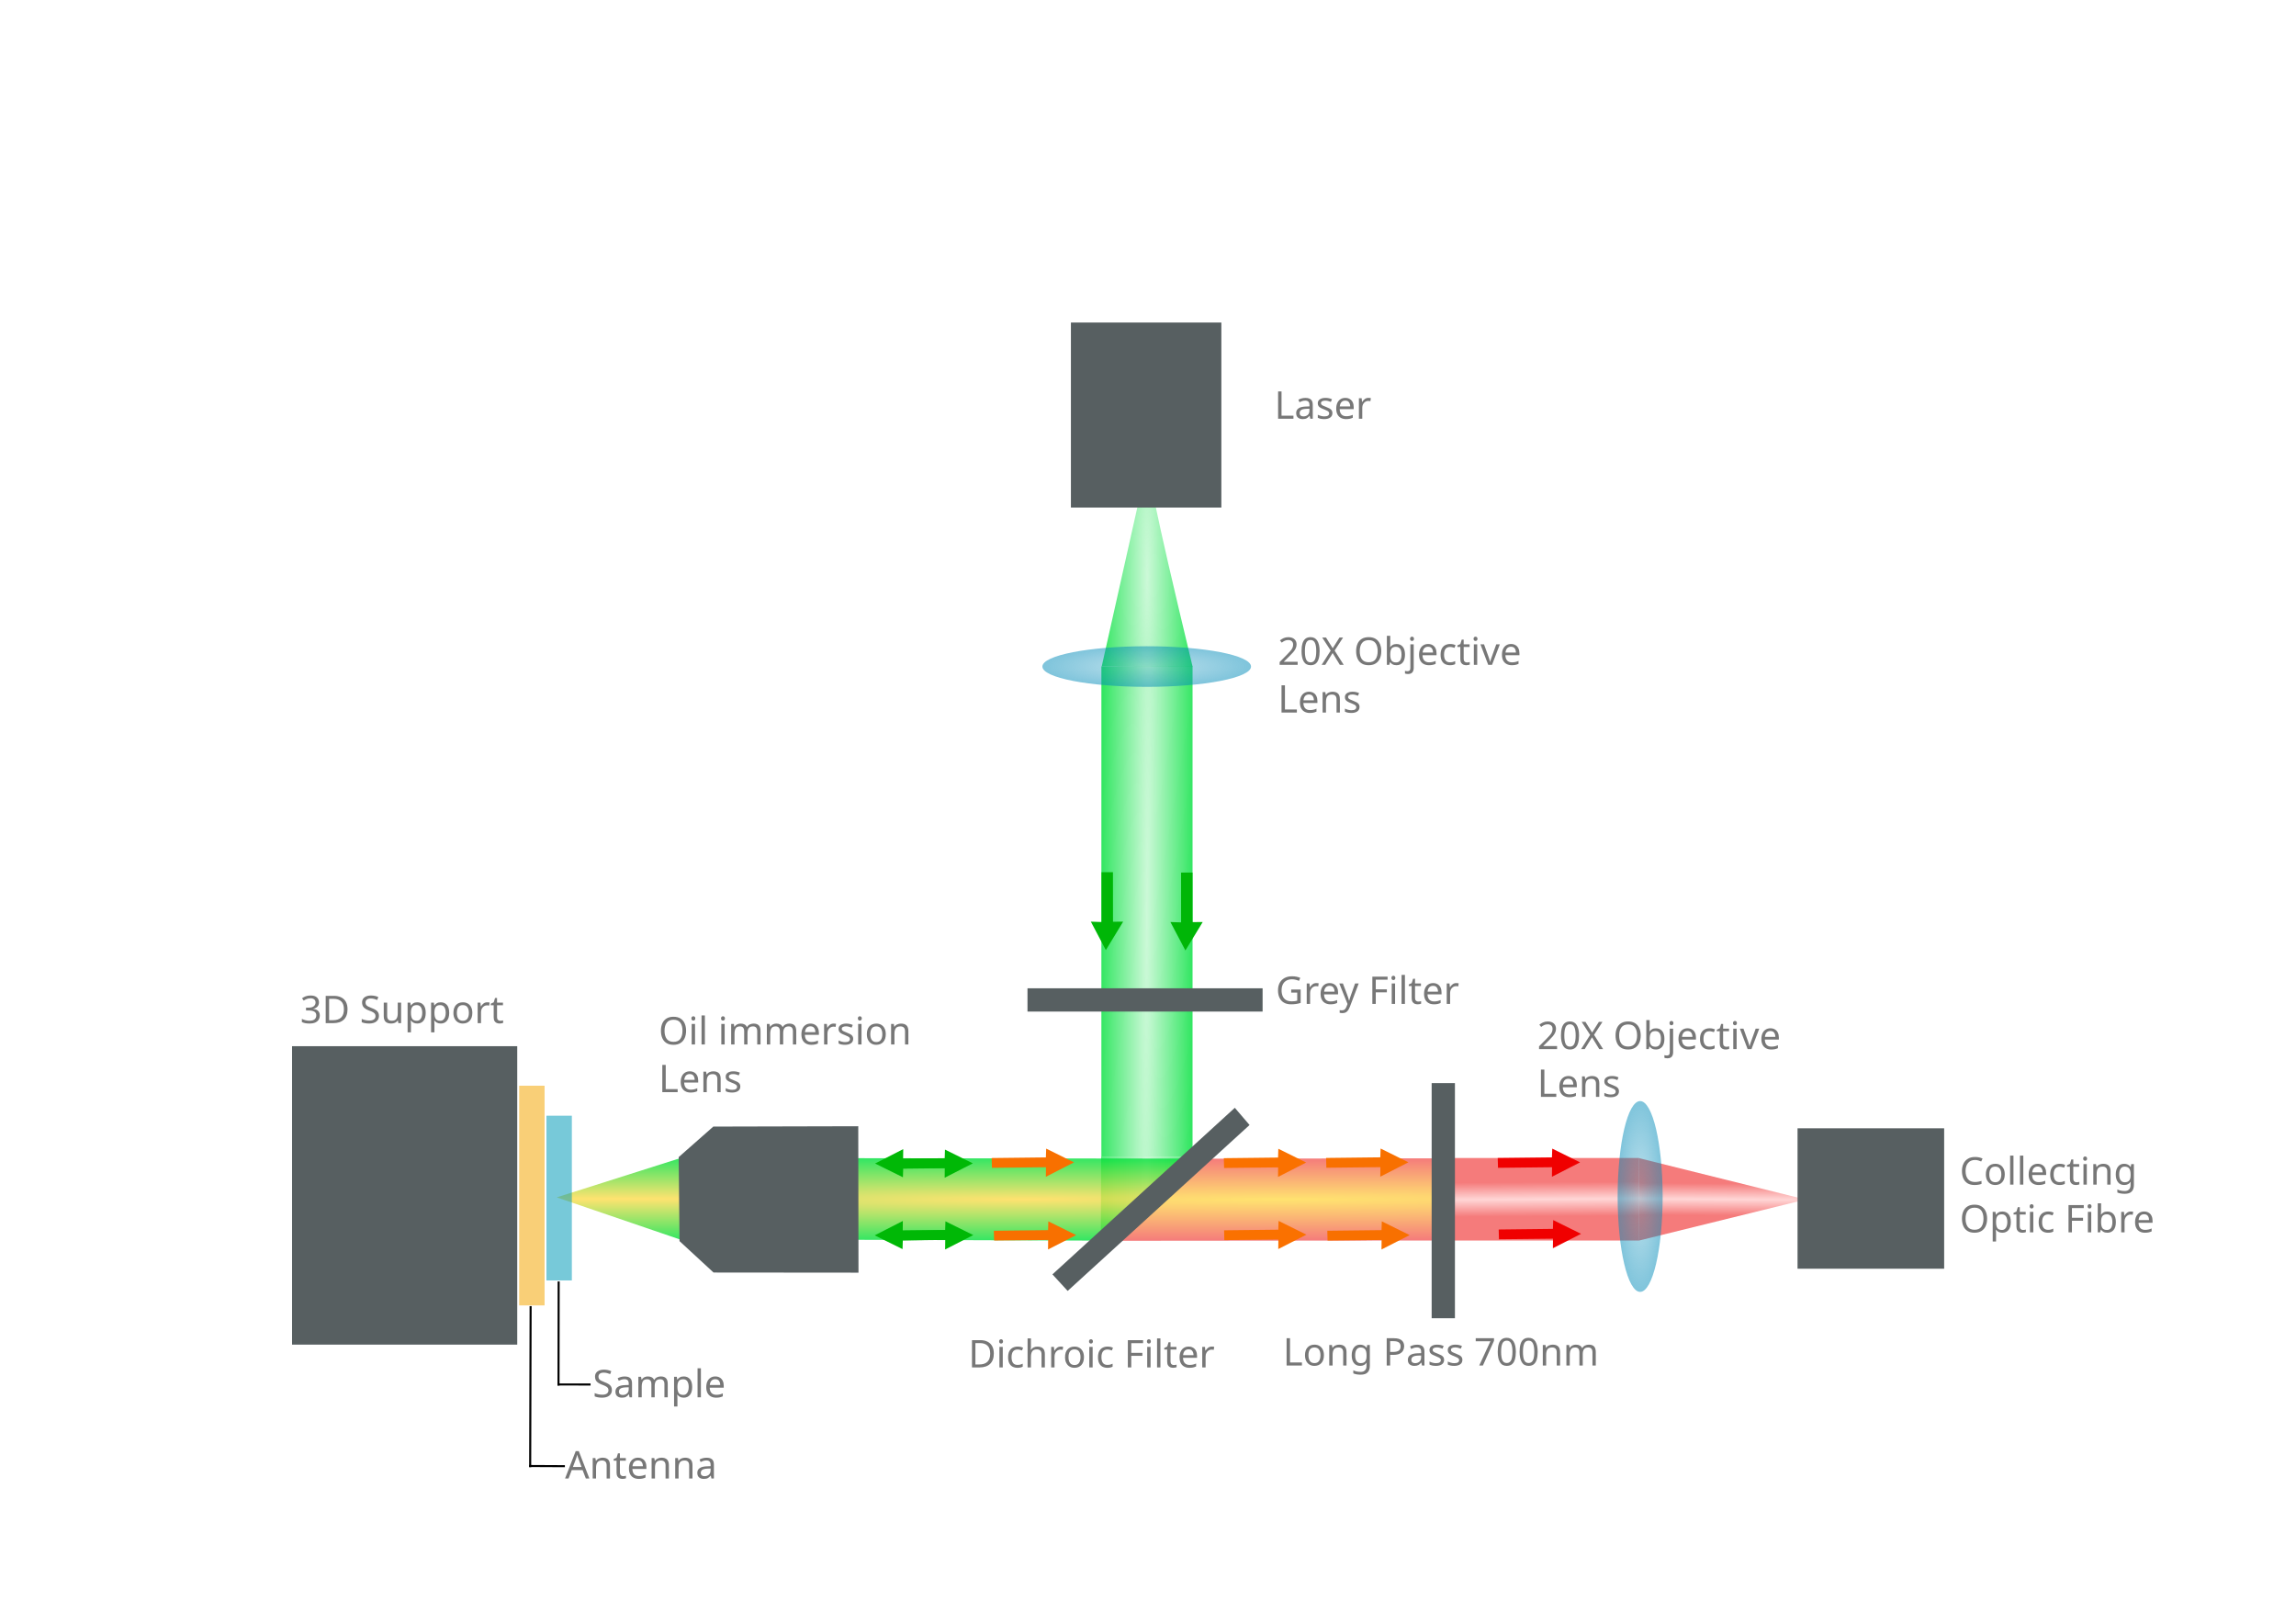
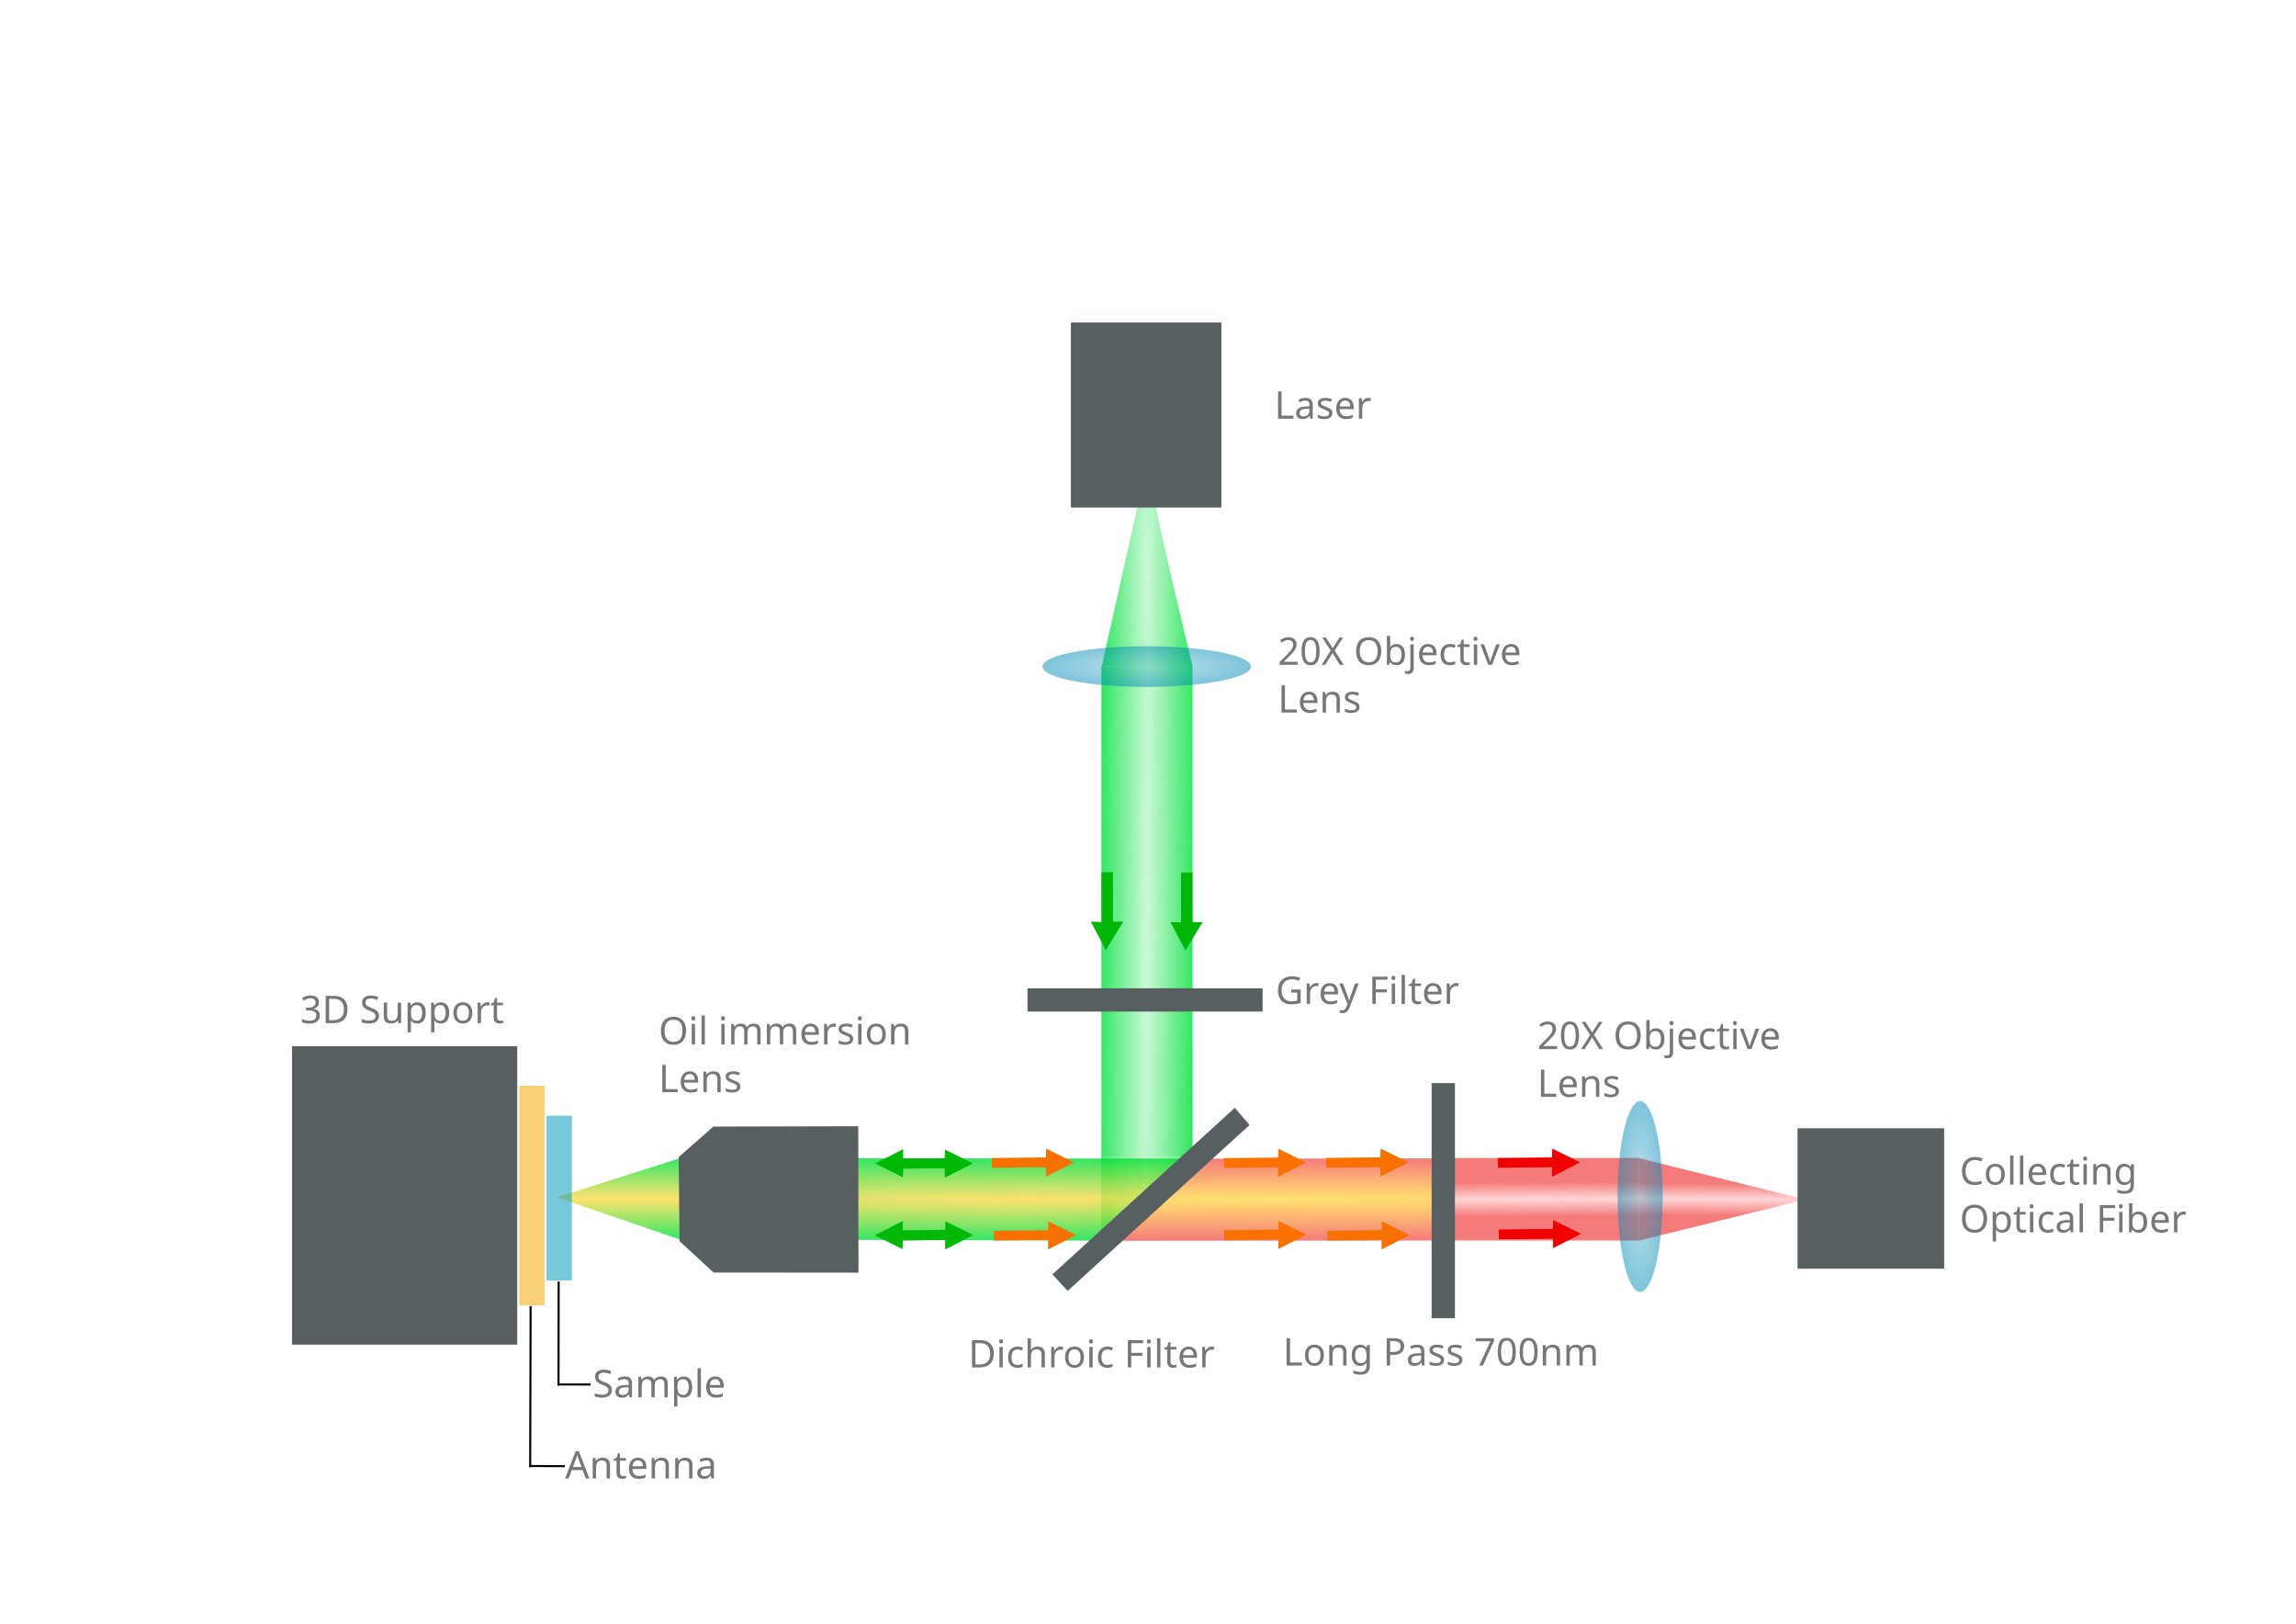
<svg xmlns="http://www.w3.org/2000/svg" xmlns:xlink="http://www.w3.org/1999/xlink" width="297mm" height="210mm" viewBox="0 0 1122.52 793.701" version="1.1" id="svg5" xml:space="preserve">
  <defs id="defs2">
    <linearGradient id="linearGradient142425">
      <stop style="stop-color:#ffdb4c;stop-opacity:0.8;" offset="0" id="stop142421" />
      <stop style="stop-color:#f25a5a;stop-opacity:0.8;" offset="1" id="stop142423" />
    </linearGradient>
    <linearGradient id="linearGradient142291">
      <stop style="stop-color:#ffdb4c;stop-opacity:0.8;" offset="0" id="stop142287" />
      <stop style="stop-color:#00e03c;stop-opacity:0.8;" offset="1" id="stop142289" />
    </linearGradient>
    <linearGradient id="linearGradient7463">
      <stop style="stop-color:#008ab8;stop-opacity:0.25;" offset="0" id="stop7459" />
      <stop style="stop-color:#008ab8;stop-opacity:0.5;" offset="1" id="stop7461" />
    </linearGradient>
    <linearGradient id="linearGradient7401">
      <stop style="stop-color:#008ab8;stop-opacity:0.252;" offset="0" id="stop7397" />
      <stop style="stop-color:#008ab8;stop-opacity:0.503;" offset="1" id="stop7399" />
    </linearGradient>
    <linearGradient id="linearGradient1338">
      <stop style="stop-color:#ffcccc;stop-opacity:0.8;" offset="0" id="stop1334" />
      <stop style="stop-color:#f25a5a;stop-opacity:0.8;" offset="1" id="stop1336" />
    </linearGradient>
    <linearGradient id="linearGradient1328">
      <stop style="stop-color:#ffcccc;stop-opacity:0.8;" offset="0" id="stop1324" />
      <stop style="stop-color:#f25a5a;stop-opacity:0.8;" offset="1" id="stop1326" />
    </linearGradient>
    <linearGradient id="linearGradient1316">
      <stop style="stop-color:#00e03b;stop-opacity:0.2;" offset="0" id="stop1312" />
      <stop style="stop-color:#00e03b;stop-opacity:0.8;" offset="1" id="stop1314" />
    </linearGradient>
    <linearGradient id="linearGradient1306">
      <stop style="stop-color:#ffdc4c;stop-opacity:0.8;" offset="0" id="stop1302" />
      <stop style="stop-color:#00e03b;stop-opacity:0.8;" offset="1" id="stop1304" />
    </linearGradient>
    <linearGradient id="linearGradient1094">
      <stop style="stop-color:#00e03b;stop-opacity:0.2;" offset="0" id="stop1090" />
      <stop style="stop-color:#00e03b;stop-opacity:0.8;" offset="1" id="stop1092" />
    </linearGradient>
    <linearGradient id="linearGradient1031">
      <stop style="stop-color:#00e03b;stop-opacity:0.2;" offset="0" id="stop1027" />
      <stop style="stop-color:#00e03b;stop-opacity:0.8;" offset="1" id="stop1029" />
    </linearGradient>
    <radialGradient xlink:href="#linearGradient1031" id="radialGradient1035" cx="589.023" cy="433.236" fx="589.023" fy="433.236" r="22.284" gradientTransform="matrix(0.9999825,0.006138,-0.2894306,50.80317,-1024.374,-22458.946)" gradientUnits="userSpaceOnUse" />
    <radialGradient xlink:href="#linearGradient1094" id="radialGradient1096" cx="589.163" cy="297.174" fx="589.163" fy="297.174" r="22.4" gradientTransform="matrix(-0.08175472,46.18989,-1.212048,-0.00214526,968.9517,-26626.762)" gradientUnits="userSpaceOnUse" />
    <radialGradient xlink:href="#linearGradient1306" id="radialGradient1308" cx="846.855" cy="295.381" fx="846.855" fy="295.381" r="29.752" gradientTransform="matrix(-47.81194,-0.0156716,2.0187835e-4,-0.6720537,40792.297,797.8414)" gradientUnits="userSpaceOnUse" />
    <radialGradient xlink:href="#linearGradient1316" id="radialGradient1318" cx="588.565" cy="604.847" fx="588.565" fy="604.847" r="21.085" gradientTransform="matrix(-1.053912,-0.00137225,0.01687529,-14.36224,1170.943,8969.824)" gradientUnits="userSpaceOnUse" />
    <radialGradient xlink:href="#linearGradient1328" id="radialGradient1330" cx="399.814" cy="297.119" fx="399.814" fy="297.119" r="45.133" gradientTransform="matrix(23.73389,-0.1364369,0.00107759,0.1844231,-10243.417,-586.4742)" gradientUnits="userSpaceOnUse" />
    <radialGradient xlink:href="#linearGradient1338" id="radialGradient1340" cx="304.69" cy="298.355" fx="304.69" fy="298.355" r="35.299" gradientTransform="matrix(-26.89938,-0.1544634,0.00122538,-0.2210527,9037.654,699.2886)" gradientUnits="userSpaceOnUse" />
    <radialGradient xlink:href="#linearGradient7401" id="radialGradient7403" cx="589.248" cy="556.75" fx="589.248" fy="556.75" r="50.998" gradientTransform="matrix(1,0,0,0.1945551,-1149.879,-434.1432)" gradientUnits="userSpaceOnUse" />
    <radialGradient xlink:href="#linearGradient7463" id="radialGradient7465" cx="347.947" cy="298.671" fx="347.947" fy="298.671" r="10.997" gradientTransform="matrix(1,0,0,4.240666,-1149.814,-1851.426)" gradientUnits="userSpaceOnUse" />
    <radialGradient xlink:href="#linearGradient142291" id="radialGradient142293" cx="500.963" cy="586.304" fx="500.963" fy="586.304" r="83.061" gradientTransform="matrix(6.349958,-0.01084477,4.1444592e-4,0.2426714,-2680.374,449.458)" gradientUnits="userSpaceOnUse" />
    <radialGradient xlink:href="#linearGradient142425" id="radialGradient142427" cx="626.026" cy="586.364" fx="626.026" fy="586.364" r="83.433" gradientTransform="matrix(8.647258,-0.02093723,5.8516725e-4,0.2416792,-4787.728,457.7591)" gradientUnits="userSpaceOnUse" />
  </defs>
  <g id="layer1">
    <text xml:space="preserve" style="font-size:18.667px;fill:#000000;fill-opacity:0.532" x="142.985" y="684.922" id="text20026-2-4-0">
      <tspan id="tspan20024-3-7-3" x="142.985" y="684.922" style="font-size:18.667px;fill:#000000;fill-opacity:0.532" />
    </text>
    <g id="g31585">
      <path style="fill:url(#radialGradient142427);stroke-width:1.002;stroke-opacity:0;fill-opacity:1" d="m 583.88,566.407 -41.287,40.12 166.866,-0.148 -0.479,-40.18 z" id="path142419" />
      <rect style="fill:url(#radialGradient1035);fill-opacity:1;stroke-width:1.019" id="rect1025" width="44.568" height="239.635" x="-583.038" y="-565.398" ry="0" transform="scale(-1)" />
      <rect style="fill:#575f61;fill-opacity:1" id="rect7519-2" width="11.378" height="114.947" x="-494.477" y="502.341" transform="rotate(-90)" />
      <path style="fill:url(#radialGradient1096);fill-opacity:1" d="m 538.362,565.389 -0.167,41.204 44.801,-41.173 z" id="path1088" />
      <path style="fill:url(#radialGradient1308);fill-opacity:1;stroke-width:1.044" d="m 332.952,606.053 c -0.189,-39.99 -0.189,-39.99 -0.189,-39.99 l -60.587,19.234 z" id="path1300" />
      <path style="fill:url(#radialGradient1318);fill-opacity:1;stroke-width:1.081" d="m 583.076,325.918 c -20.988,-87.23 -19.629,-87.539 -19.629,-87.539 l -5.252,0.054 -19.564,87.324 z" id="path1310" />
      <rect style="fill:url(#radialGradient1330);fill-opacity:1;stroke-width:1.029" id="rect1320" width="94.871" height="40.348" x="-801.388" y="-606.402" ry="0" transform="scale(-1)" />
      <path style="fill:url(#radialGradient142293);stroke-width:1.002;stroke-opacity:0;fill-opacity:1" d="m 418.207,566.148 -0.306,39.892 124.496,0.421 41.627,-40.093 z" id="path142189" />
      <path style="fill:url(#radialGradient1340);fill-opacity:1;stroke-width:1.102" d="m 801.375,606.394 81.351,-20.036 -81.305,-20.207 z" id="path1332" />
      <path style="fill:#00b607;fill-opacity:1" d="m 544.142,450.564 c -0.019,-24.216 -0.019,-24.216 -0.019,-24.216 l -5.594,0.014 0.008,24.338 -5.219,-0.174 7.334,13.9 8.457,-13.899 z" id="path1344" />
      <path style="fill:#00b607;fill-opacity:1" d="m 583.046,450.745 c -0.019,-24.216 -0.019,-24.216 -0.019,-24.216 l -5.594,0.014 0.008,24.338 -5.219,-0.174 7.334,13.9 8.457,-13.899 z" id="path1344-3" />
      <path style="fill:#f87000;fill-opacity:1" d="m 512.399,601.314 0.137,-4.296 13.612,6.724 -13.758,7.03 0.05,-4.652 -26.423,0.287 -0.125,-4.788 z" id="path7140" />
      <path style="fill:#f87000;fill-opacity:1" d="m 511.337,565.765 0.137,-4.296 13.612,6.724 -13.758,7.03 0.05,-4.652 -26.423,0.287 -0.125,-4.788 z" id="path7140-9" />
      <path style="fill:#fa7100;fill-opacity:1" d="m 624.843,565.837 0.137,-4.296 13.612,6.724 -13.758,7.03 0.05,-4.652 -26.423,0.287 -0.125,-4.788 z" id="path7140-1" />
      <path style="fill:#f00000;fill-opacity:1" d="m 758.756,565.762 0.137,-4.296 13.612,6.724 -13.758,7.03 0.05,-4.652 -26.423,0.287 -0.125,-4.788 z" id="path7140-2" />
      <path style="fill:#f00000;fill-opacity:1" d="m 759.227,600.701 0.137,-4.296 13.612,6.724 -13.758,7.03 0.05,-4.652 -26.423,0.287 -0.125,-4.788 z" id="path7140-7" />
      <path style="fill:#f87000;fill-opacity:1" d="m 675.43,601.32 0.137,-4.296 13.612,6.724 -13.758,7.03 0.05,-4.652 -26.423,0.287 -0.125,-4.788 z" id="path7140-0" />
      <path style="fill:#fa7100;fill-opacity:1" d="m 624.961,601.102 0.137,-4.296 13.612,6.724 -13.758,7.03 0.05,-4.652 -26.423,0.287 -0.125,-4.788 z" id="path7140-93" />
      <path style="fill:#f87000;fill-opacity:1" d="m 674.837,565.723 0.137,-4.296 13.612,6.724 -13.758,7.03 0.05,-4.652 -26.423,0.287 -0.125,-4.788 z" id="path7140-6" />
      <path style="fill:#00b806;fill-opacity:1" d="m 462.088,601.308 0.137,-4.296 13.612,6.724 -13.758,7.03 0.05,-4.652 -26.423,0.287 -0.125,-4.788 z" id="path7140-06" />
      <path style="fill:#00b806;fill-opacity:1" d="m 461.864,566.238 0.137,-4.296 13.612,6.724 -13.758,7.03 0.05,-4.652 -26.423,0.287 -0.125,-4.788 z" id="path7140-26" />
      <path style="fill:#00b806;fill-opacity:1" d="m 441.578,571.174 -0.137,4.296 -13.612,-6.724 13.758,-7.03 -0.05,4.652 26.423,-0.287 0.125,4.788 z" id="path7140-79" />
      <path style="fill:#00b806;fill-opacity:1" d="m 441.391,606.295 -0.137,4.296 -13.612,-6.724 13.758,-7.03 -0.05,4.652 26.423,-0.287 0.125,4.788 z" id="path7140-18" />
      <ellipse style="fill:url(#radialGradient7403);fill-opacity:1" id="path7395" cx="-560.631" cy="-325.825" rx="50.998" ry="9.922" transform="scale(-1)" />
      <ellipse style="fill:url(#radialGradient7465);fill-opacity:1" id="path7405" cx="-801.868" cy="-584.863" rx="10.997" ry="46.634" transform="scale(-1)" />
      <rect style="fill:#575f61;fill-opacity:1" id="rect7519" width="11.378" height="114.947" x="-711.319" y="-644.385" transform="scale(-1)" />
      <path style="fill:#575f61;fill-opacity:1" d="m 610.911,549.927 c -7.207,-8.411 -7.207,-8.411 -7.207,-8.411 l -89.168,81.423 7.441,8.092 z" id="path8702" />
      <path style="fill:#575f61;fill-opacity:1" d="m 419.718,622.104 -0.111,-71.576 -70.868,0.174 -16.926,14.917 0.403,41.061 16.641,15.359 z" id="path8704" />
      <rect style="fill:#009bb8;fill-opacity:0.532" id="rect8706" width="12.432" height="80.524" x="-279.583" y="-625.909" transform="scale(-1)" />
      <rect style="fill:#f4a600;fill-opacity:0.532;stroke-width:1.155" id="rect8706-8" width="12.432" height="107.391" x="-266.247" y="-638.114" transform="scale(-1)" />
      <text xml:space="preserve" style="font-size:18.667px;fill:#000000;fill-opacity:0.532" x="624.727" y="324.985" id="text20026">
        <tspan id="tspan20024" x="624.727" y="324.985" style="font-style:normal;font-variant:normal;font-weight:normal;font-stretch:normal;font-size:18.667px;font-family:sans-serif;-inkscape-font-specification:sans-serif;fill:#000000;fill-opacity:0.532">20X Objective </tspan>
        <tspan x="624.727" y="348.318" style="font-style:normal;font-variant:normal;font-weight:normal;font-stretch:normal;font-size:18.667px;font-family:sans-serif;-inkscape-font-specification:sans-serif;fill:#000000;fill-opacity:0.532" id="tspan20333">Lens</tspan>
      </text>
      <text xml:space="preserve" style="font-size:18.667px;fill:#000000;fill-opacity:0.532" x="751.558" y="512.834" id="text20026-1">
        <tspan id="tspan20024-29" x="751.558" y="512.834" style="font-style:normal;font-variant:normal;font-weight:normal;font-stretch:normal;font-size:18.667px;font-family:sans-serif;-inkscape-font-specification:sans-serif;fill:#000000;fill-opacity:0.532">20X Objective </tspan>
        <tspan x="751.558" y="536.167" style="font-style:normal;font-variant:normal;font-weight:normal;font-stretch:normal;font-size:18.667px;font-family:sans-serif;-inkscape-font-specification:sans-serif;fill:#000000;fill-opacity:0.532" id="tspan20333-3">Lens</tspan>
      </text>
      <text xml:space="preserve" style="font-size:18.667px;fill:#000000;fill-opacity:0.532" x="623.679" y="490.74" id="text20026-2">
        <tspan id="tspan20024-3" x="623.679" y="490.74" style="font-style:normal;font-variant:normal;font-weight:normal;font-stretch:normal;font-size:18.667px;font-family:sans-serif;-inkscape-font-specification:sans-serif;fill:#000000;fill-opacity:0.532">Grey Filter</tspan>
      </text>
      <text xml:space="preserve" style="font-size:18.667px;fill:#000000;fill-opacity:0.532" x="289.786" y="683.021" id="text20026-2-4">
        <tspan id="tspan20024-3-7" x="289.786" y="683.021" style="font-style:normal;font-variant:normal;font-weight:normal;font-stretch:normal;font-size:18.667px;font-family:sans-serif;-inkscape-font-specification:sans-serif;fill:#000000;fill-opacity:0.532">Sample</tspan>
      </text>
      <text xml:space="preserve" style="font-size:18.667px;fill:#000000;fill-opacity:0.532" x="276.255" y="722.732" id="text20026-2-4-4">
        <tspan id="tspan20024-3-7-5" x="276.255" y="722.732" style="font-style:normal;font-variant:normal;font-weight:normal;font-stretch:normal;font-size:18.667px;font-family:sans-serif;-inkscape-font-specification:sans-serif;fill:#000000;fill-opacity:0.532">Antenna</tspan>
      </text>
      <text xml:space="preserve" style="font-size:18.667px;fill:#000000;fill-opacity:0.532" x="473.393" y="668.419" id="text20026-7">
        <tspan id="tspan20024-5" x="473.393" y="668.419" style="font-style:normal;font-variant:normal;font-weight:normal;font-stretch:normal;font-size:18.667px;font-family:sans-serif;-inkscape-font-specification:sans-serif;fill:#000000;fill-opacity:0.532">Dichroic Filter</tspan>
      </text>
      <text xml:space="preserve" style="font-size:18.667px;fill:#000000;fill-opacity:0.532" x="627.208" y="667.487" id="text20026-9">
        <tspan id="tspan20024-2" x="627.208" y="667.487" style="font-style:normal;font-variant:normal;font-weight:normal;font-stretch:normal;font-size:18.667px;font-family:sans-serif;-inkscape-font-specification:sans-serif;fill:#000000;fill-opacity:0.532">Long Pass 700nm</tspan>
      </text>
      <text xml:space="preserve" style="font-size:18.667px;fill:#000000;fill-opacity:0.532" x="321.992" y="510.536" id="text20026-28">
        <tspan id="tspan20024-9" x="321.992" y="510.536" style="font-style:normal;font-variant:normal;font-weight:normal;font-stretch:normal;font-size:18.667px;font-family:sans-serif;-inkscape-font-specification:sans-serif;fill:#000000;fill-opacity:0.532">Oil immersion</tspan>
        <tspan x="321.992" y="533.869" style="font-style:normal;font-variant:normal;font-weight:normal;font-stretch:normal;font-size:18.667px;font-family:sans-serif;-inkscape-font-specification:sans-serif;fill:#000000;fill-opacity:0.532" id="tspan20208">Lens </tspan>
      </text>
      <rect style="fill:#575f61;fill-opacity:1" id="rect50283" width="73.552" height="90.449" x="523.571" y="157.657" />
      <text xml:space="preserve" style="font-size:18.667px;fill:#000000;fill-opacity:0.532" x="623.057" y="204.676" id="text20026-2-1">
        <tspan id="tspan20024-3-9" x="623.057" y="204.676" style="font-style:normal;font-variant:normal;font-weight:normal;font-stretch:normal;font-size:18.667px;font-family:sans-serif;-inkscape-font-specification:sans-serif;fill:#000000;fill-opacity:0.532">Laser</tspan>
      </text>
      <rect style="fill:#575f61;fill-opacity:1" id="rect50515" width="110.097" height="145.879" x="142.783" y="511.4" />
      <rect style="fill:#575f61;fill-opacity:1;stroke-width:0.553" id="rect50515-0" width="71.678" height="68.632" x="878.825" y="551.54" />
      <text xml:space="preserve" style="font-size:18.667px;fill:#000000;fill-opacity:0.533" x="146.741" y="500.136" id="text20026-2-4-6">
        <tspan id="tspan20024-3-7-1" x="146.741" y="500.136" style="font-style:normal;font-variant:normal;font-weight:normal;font-stretch:normal;font-size:18.667px;font-family:sans-serif;-inkscape-font-specification:sans-serif;fill:#000000;fill-opacity:0.533">3D Support</tspan>
      </text>
      <text xml:space="preserve" style="font-size:18.667px;fill:#000000;fill-opacity:0.532" x="958.062" y="579.067" id="text20026-2-2">
        <tspan id="tspan20024-3-0" x="958.062" y="579.067" style="font-style:normal;font-variant:normal;font-weight:normal;font-stretch:normal;font-size:18.667px;font-family:sans-serif;-inkscape-font-specification:sans-serif;fill:#000000;fill-opacity:0.532">Collecting</tspan>
-         <tspan x="958.062" y="602.4" style="font-style:normal;font-variant:normal;font-weight:normal;font-stretch:normal;font-size:18.667px;font-family:sans-serif;-inkscape-font-specification:sans-serif;fill:#000000;fill-opacity:0.532" id="tspan52725">Optic Fibre</tspan>
+         <tspan x="958.062" y="602.4" style="font-style:normal;font-variant:normal;font-weight:normal;font-stretch:normal;font-size:18.667px;font-family:sans-serif;-inkscape-font-specification:sans-serif;fill:#000000;fill-opacity:0.532" id="tspan52725">Optical Fiber</tspan>
      </text>
      <path style="fill:#6f9173;fill-opacity:1;fill-rule:evenodd;stroke:#000000;stroke-width:1px;stroke-linecap:butt;stroke-linejoin:miter;stroke-opacity:1" d="m 273.131,626.391 -0.072,50.904" id="path52733" />
      <path style="fill:none;fill-rule:evenodd;stroke:#000000;stroke-width:1px;stroke-linecap:butt;stroke-linejoin:miter;stroke-opacity:1" d="m 259.421,638.447 -0.215,78.727" id="path52735" />
      <path style="display:inline;fill:none;fill-rule:evenodd;stroke:#000000;stroke-width:1px;stroke-linecap:butt;stroke-linejoin:miter;stroke-opacity:1" d="m 272.579,676.754 16.148,0.024" id="path52737" />
      <path style="fill:none;fill-rule:evenodd;stroke:#000000;stroke-width:1px;stroke-linecap:butt;stroke-linejoin:miter;stroke-opacity:1" d="m 317.759,662.87 v 0" id="path52739" />
      <path style="display:inline;fill:none;fill-rule:evenodd;stroke:#000000;stroke-width:1px;stroke-linecap:butt;stroke-linejoin:miter;stroke-opacity:1" d="m 258.722,716.615 17.455,0.086" id="path52743" />
    </g>
  </g>
</svg>
